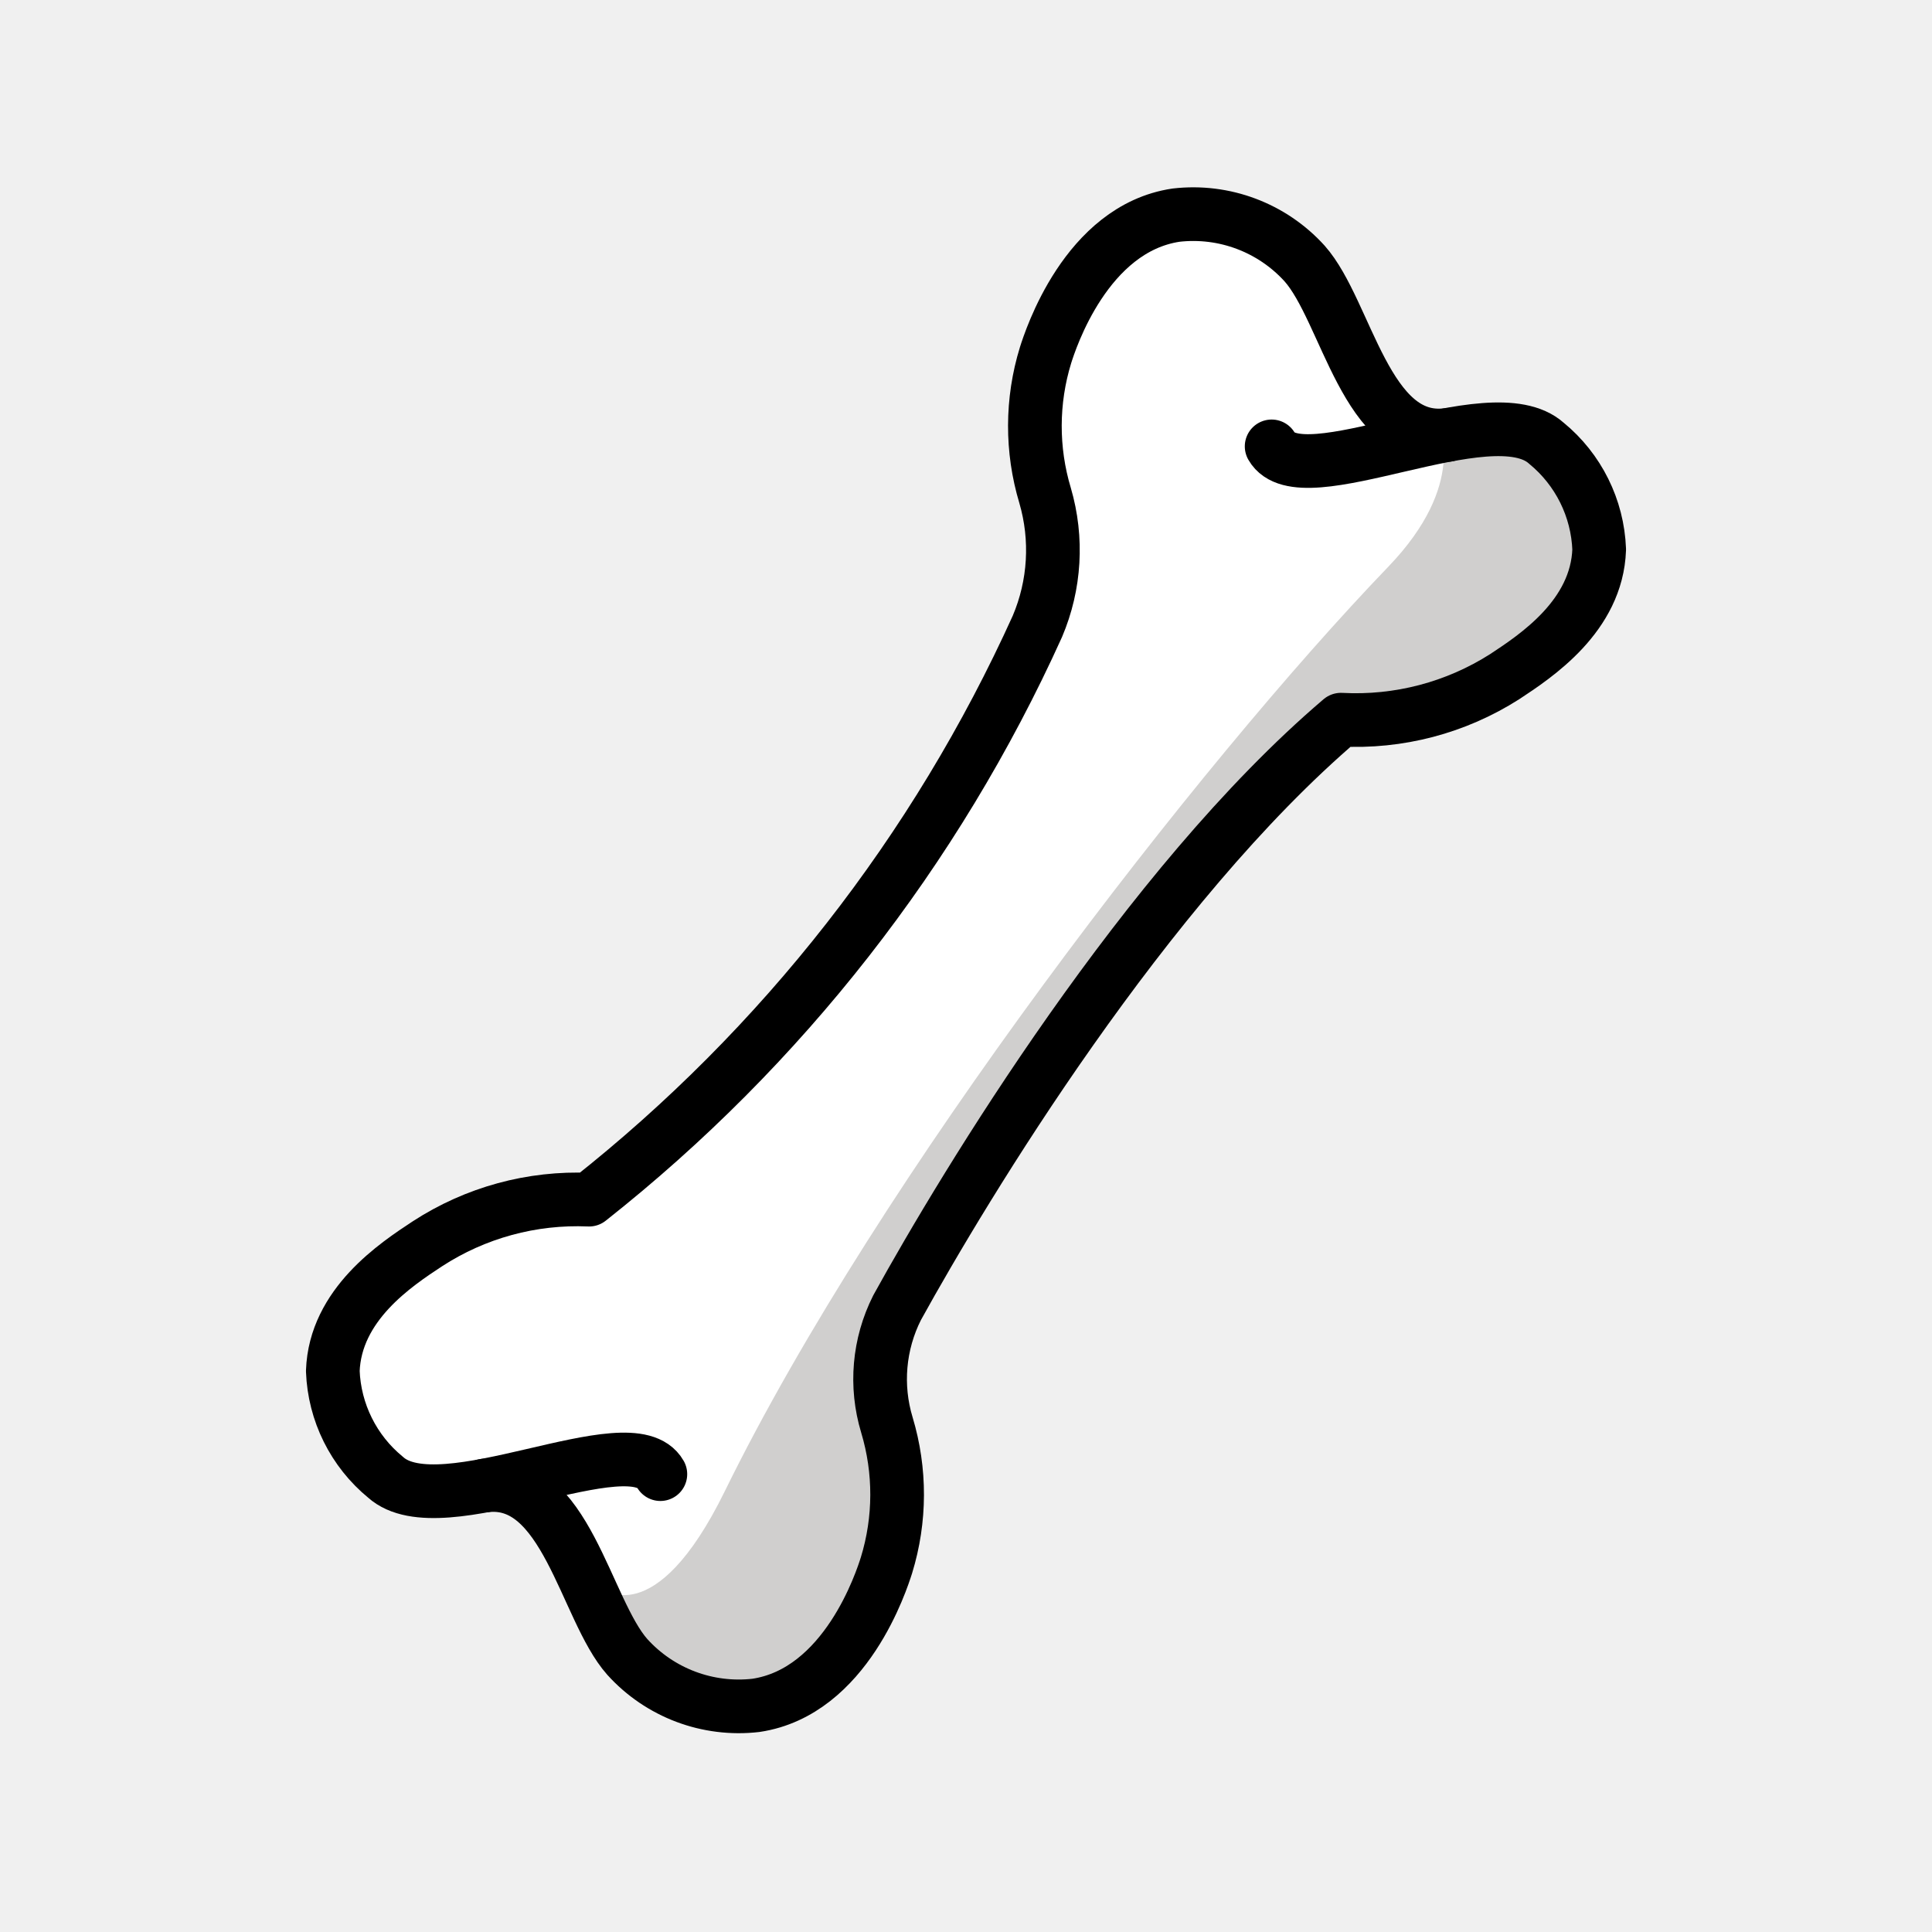
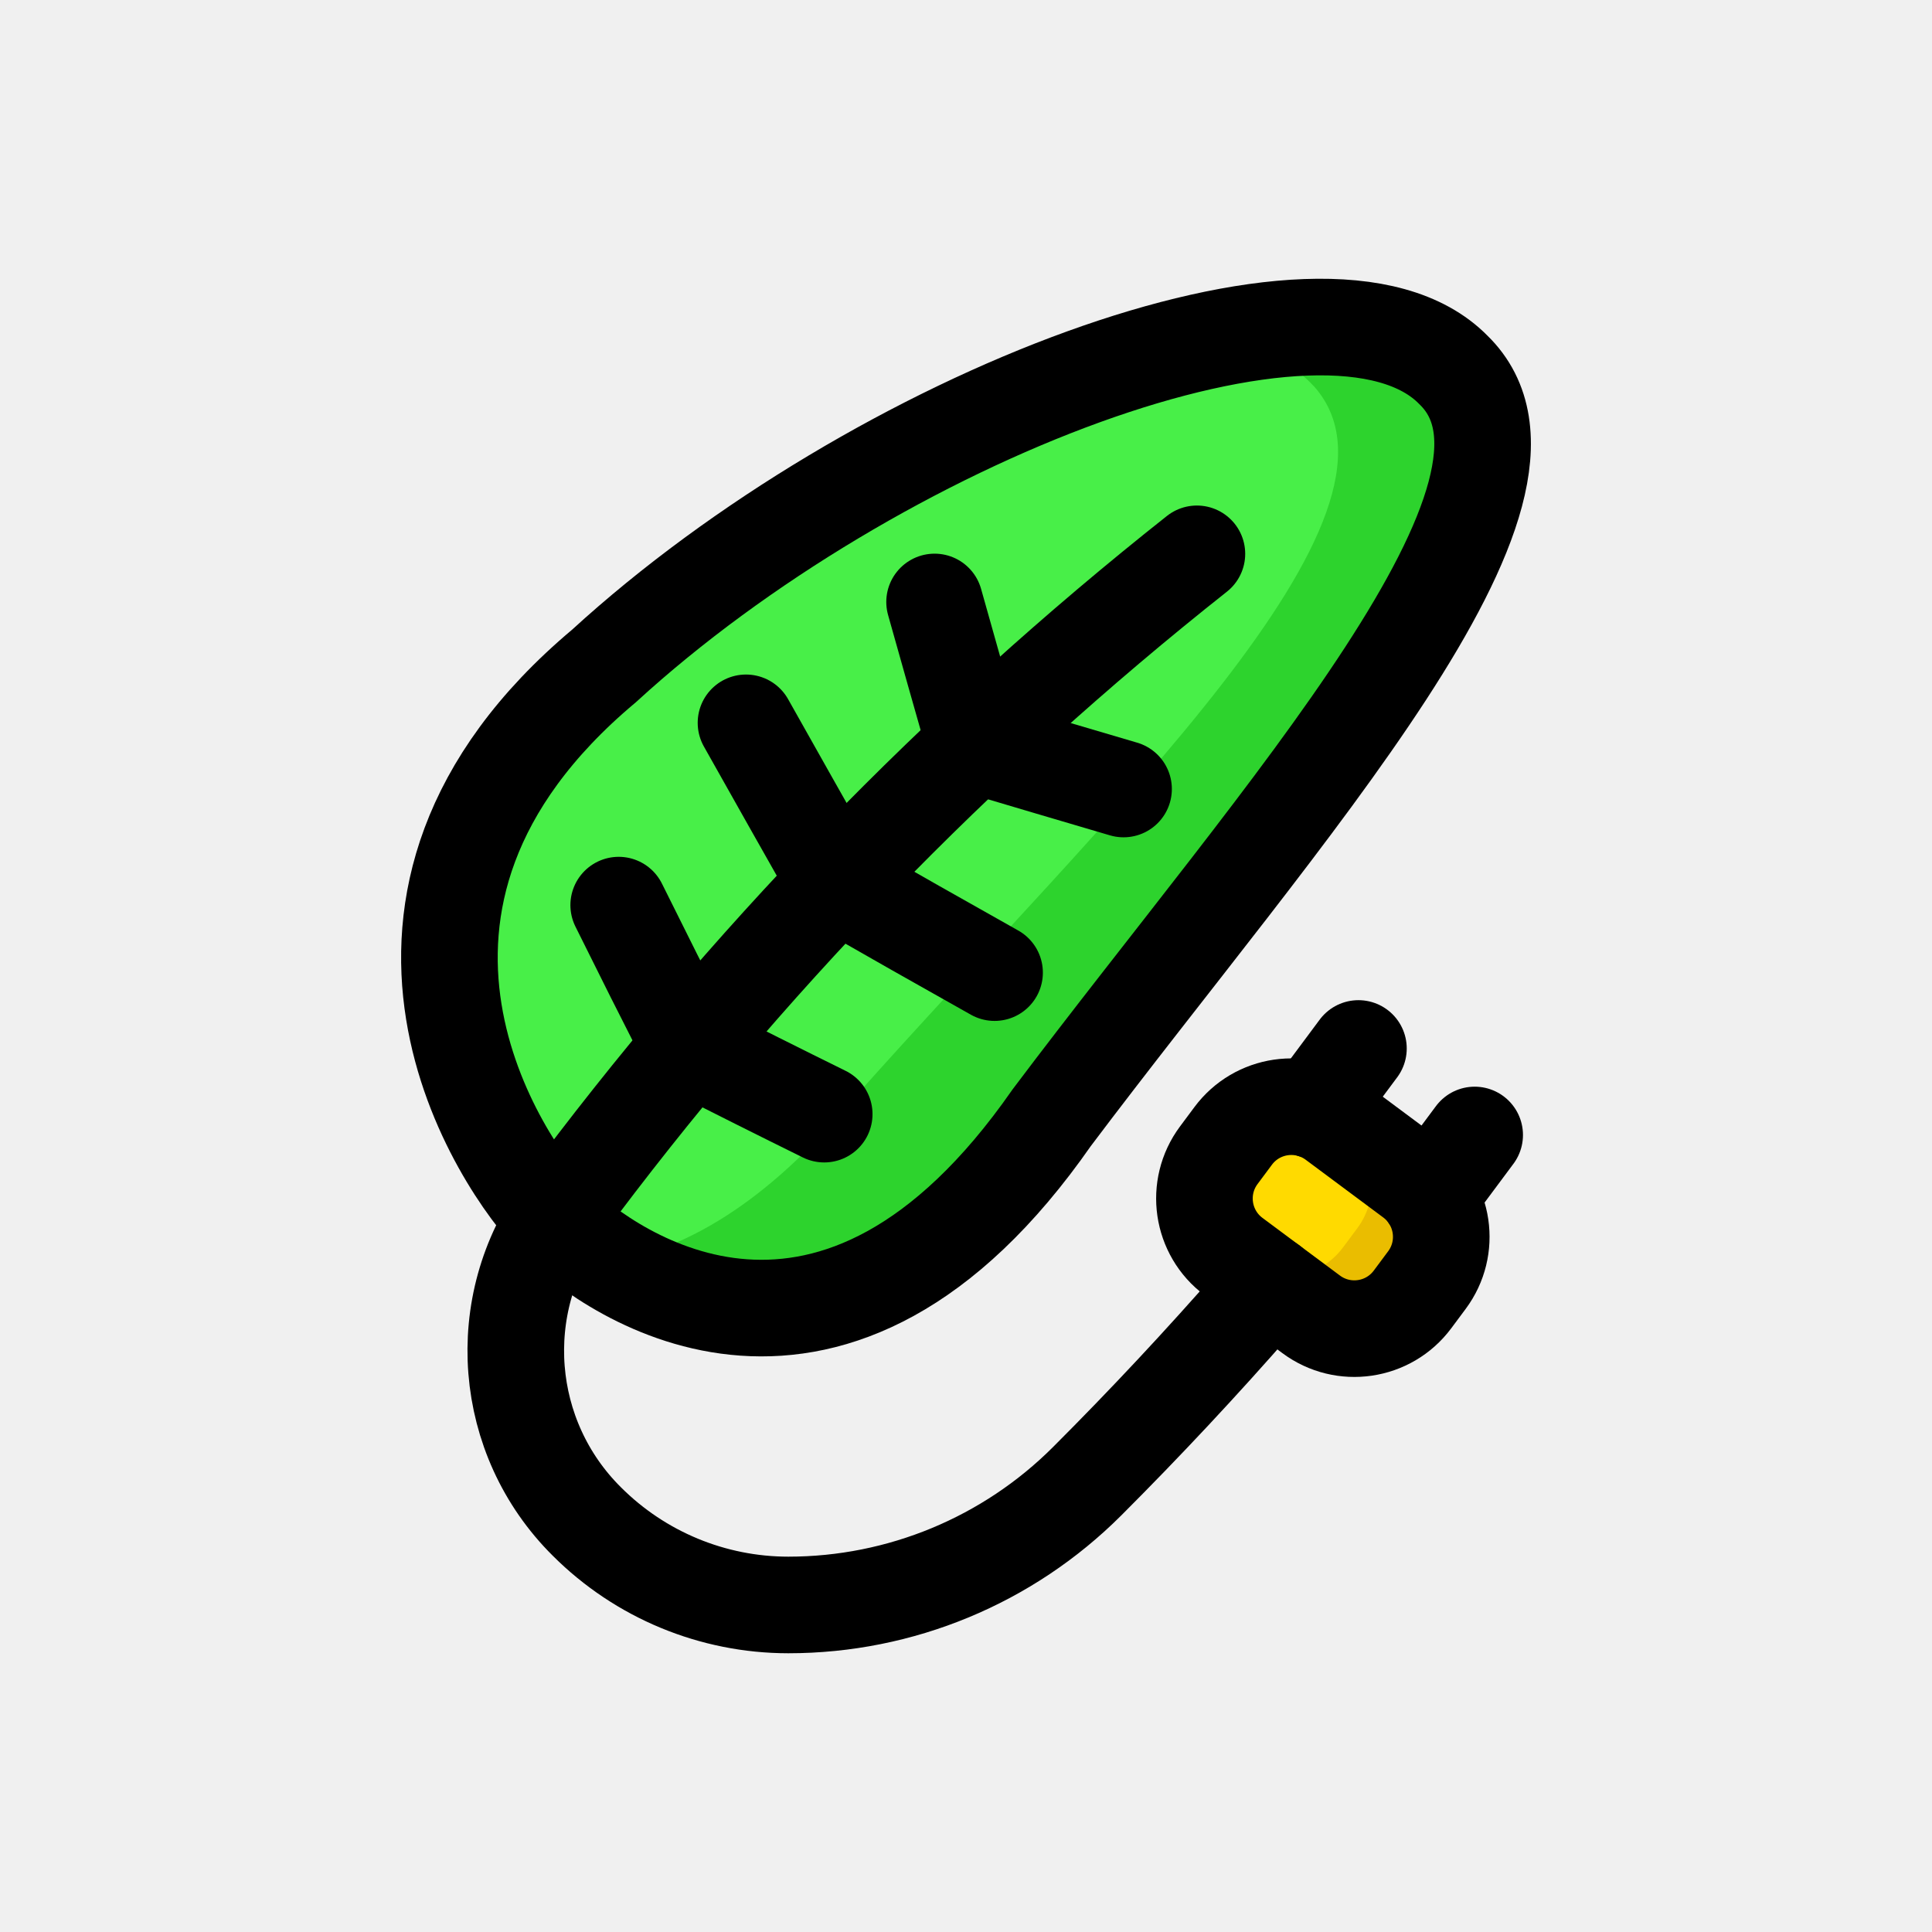
- <svg xmlns="http://www.w3.org/2000/svg" width="800px" height="800px" viewBox="0 0 72 72" id="emoji">
-   <g id="color">
-     <path id="Bone_Color_1" fill="#ffffff" d="M57.631,16.277c-.749-.675-2.153-.593-3.69-.307l.002-.003c-3.038.383-3.745-4.61-5.322-6.387a5.599,5.599,0,0,0-4.794-1.804c-3.358.503-4.686,4.667-4.862,5.22a8.98,8.98,0,0,0-.016,5.23A7.259,7.259,0,0,1,38.661,23.1,57.348,57.348,0,0,1,21.953,44.466a10.228,10.228,0,0,0-6.025,1.645c-1.167.767-3.44,2.262-3.525,4.742A5.377,5.377,0,0,0,14.369,54.81c.751.676,2.159.592,3.699.306l-.011.005c3.038-.383,3.745,4.609,5.322,6.387a5.599,5.599,0,0,0,4.794,1.804c3.358-.503,4.686-4.667,4.863-5.22a8.981,8.981,0,0,0,.016-5.23,5.541,5.541,0,0,1,.01-3.365l.37-.136,8.643-14.046.337-.549a55.501,55.501,0,0,1,7.561-8.187,10.317,10.317,0,0,0,6.099-1.601c1.167-.767,3.44-2.262,3.525-4.742A5.377,5.377,0,0,0,57.631,16.277Z" />
-     <path id="Bone_Color_2" fill="#d0cfce" d="M22.424,59.176c-.947,1.5,2.186,6.579,8.553,2.83,1.411-.831,1.85-3.966,2.785-5.836.481-.963-1.341-5.505-.842-6.535,4.877-10.064,12.818-19.207,17.052-22.814a10.317,10.317,0,0,0,6.099-1.601c1.167-.767,3.44-2.262,3.525-4.742A5.378,5.378,0,0,0,57.631,16.52c-2.073-1.867-3.869-.995-4.032-.692,0,0,1.129,2.183-1.861,5.292C44.647,28.494,32.767,43.836,27.011,55.573,24.392,60.913,22.424,59.176,22.424,59.176Z" />
-   </g>
-   <g id="line">
-     <path id="Bone_Line_1" fill="none" stroke="#000000" stroke-linecap="round" stroke-linejoin="round" stroke-width="2" d="M47.39,16.635c1.097,1.92,8.167-1.983,10.241-.116a5.378,5.378,0,0,1,1.966,3.958c-.086,2.48-2.358,3.974-3.525,4.742a10.317,10.317,0,0,1-6.099,1.601c-7.279,6.201-13.999,17.304-16.541,21.914a5.901,5.901,0,0,0-.38,4.37,8.981,8.981,0,0,1-.016,5.23c-.176.553-1.504,4.717-4.863,5.22a5.599,5.599,0,0,1-4.794-1.804c-1.577-1.778-2.284-6.771-5.322-6.387" />
-     <path id="Bone_Line_1-2" fill="none" stroke="#000000" stroke-linecap="round" stroke-linejoin="round" stroke-width="2" d="M24.61,54.937c-1.097-1.92-8.168,1.983-10.241.116a5.378,5.378,0,0,1-1.966-3.958c.086-2.48,2.358-3.974,3.525-4.742a10.228,10.228,0,0,1,6.025-1.645A57.348,57.348,0,0,0,38.661,23.342a7.26,7.26,0,0,0,.287-4.874,8.98,8.98,0,0,1,.016-5.23c.176-.553,1.504-4.717,4.862-5.22a5.599,5.599,0,0,1,4.794,1.804c1.577,1.778,2.284,6.771,5.322,6.387" />
-   </g>
+ <svg xmlns="http://www.w3.org/2000/svg" width="800px" height="800px" viewBox="0 0 80 80" data-name="Layer 1" id="Layer_1">
+   <defs>
+     <style>.cls-1{fill:#ffda00;}.cls-2{fill:#eabd00;}.cls-3,.cls-6{fill:none;stroke:#000000;stroke-linecap:round;stroke-width:4px;}.cls-3{stroke-linejoin:round;}.cls-4{fill:#48ef48;}.cls-5{fill:#2dd32d;}.cls-6{stroke-miterlimit:10;}</style>
+   </defs>
+   <rect class="cls-1" height="10" rx="3" transform="translate(-18.3747 64.2637) rotate(-53.345)" width="7" x="51.276" y="45.421" />
+   <path class="cls-2" d="M58.47,48.807l-2.825-2.102a2.996,2.996,0,0,1,.562,4.148l-.597.802a3,3,0,0,1-4.198.616l-.384-.285c.02.015.034.034.054.049l3.209,2.388a3,3,0,0,0,4.198-.616l.597-.802A3,3,0,0,0,58.47,48.807Z" />
+   <rect class="cls-3" height="10" rx="3" transform="translate(-18.3747 64.2637) rotate(-53.345)" width="7" x="51.276" y="45.421" />
+   <line class="cls-3" x1="56.25" x2="54.357" y1="43.415" y2="45.959" />
+   <line class="cls-3" x1="61.063" x2="59.17" y1="46.997" y2="49.541" />
+   <path class="cls-4" d="M43.551,46.279C53.113,33.572,65.303,20.277,60.18,15.315c-5.192-5.288-23.938,1.975-35.168,12.259-11.699,9.811-4.207,20.73-2.051,22.913C25.411,52.906,34.548,59.21,43.551,46.279Z" />
+   <path class="cls-5" d="M60.18,15.315c-1.836-1.87-5.37-2.165-9.664-1.317A6.541,6.541,0,0,1,54.431,16.02c4.699,5.366-8.541,17.615-19.113,29.496-3.615,4.377-7.04,6.256-10.051,6.757,3.903,2.413,11.134,4.276,18.284-5.993C53.113,33.572,65.303,20.277,60.18,15.315Z" />
+   <path class="cls-6" d="M43.551,46.279C53.113,33.572,65.303,20.277,60.18,15.315c-5.192-5.288-23.938,1.975-35.168,12.259-11.699,9.811-4.207,20.73-2.051,22.913C25.411,52.906,34.548,59.21,43.551,46.279Z" />
+   <path class="cls-3" d="M49.561,22.933A143.775,143.775,0,0,0,23.275,50.06,9.958,9.958,0,0,0,24.3,63.002h0a11.799,11.799,0,0,0,8.343,3.456h.002a17.5,17.5,0,0,0,12.374-5.126h0q3.614-3.614,6.979-7.465l.609-.697" />
+   <path class="cls-6" d="M38.699,24.926q.826,2.94,1.677,5.927,3.07.913,6.148,1.818" />
+   <path class="cls-6" d="M30.89,29.931q1.841,3.276,3.74,6.628,3.298,1.888,6.553,3.715" />
+   <path class="cls-6" d="M25.619,37.479q1.429,2.887,2.946,5.868,2.817,1.433,5.564,2.787" />
</svg>
